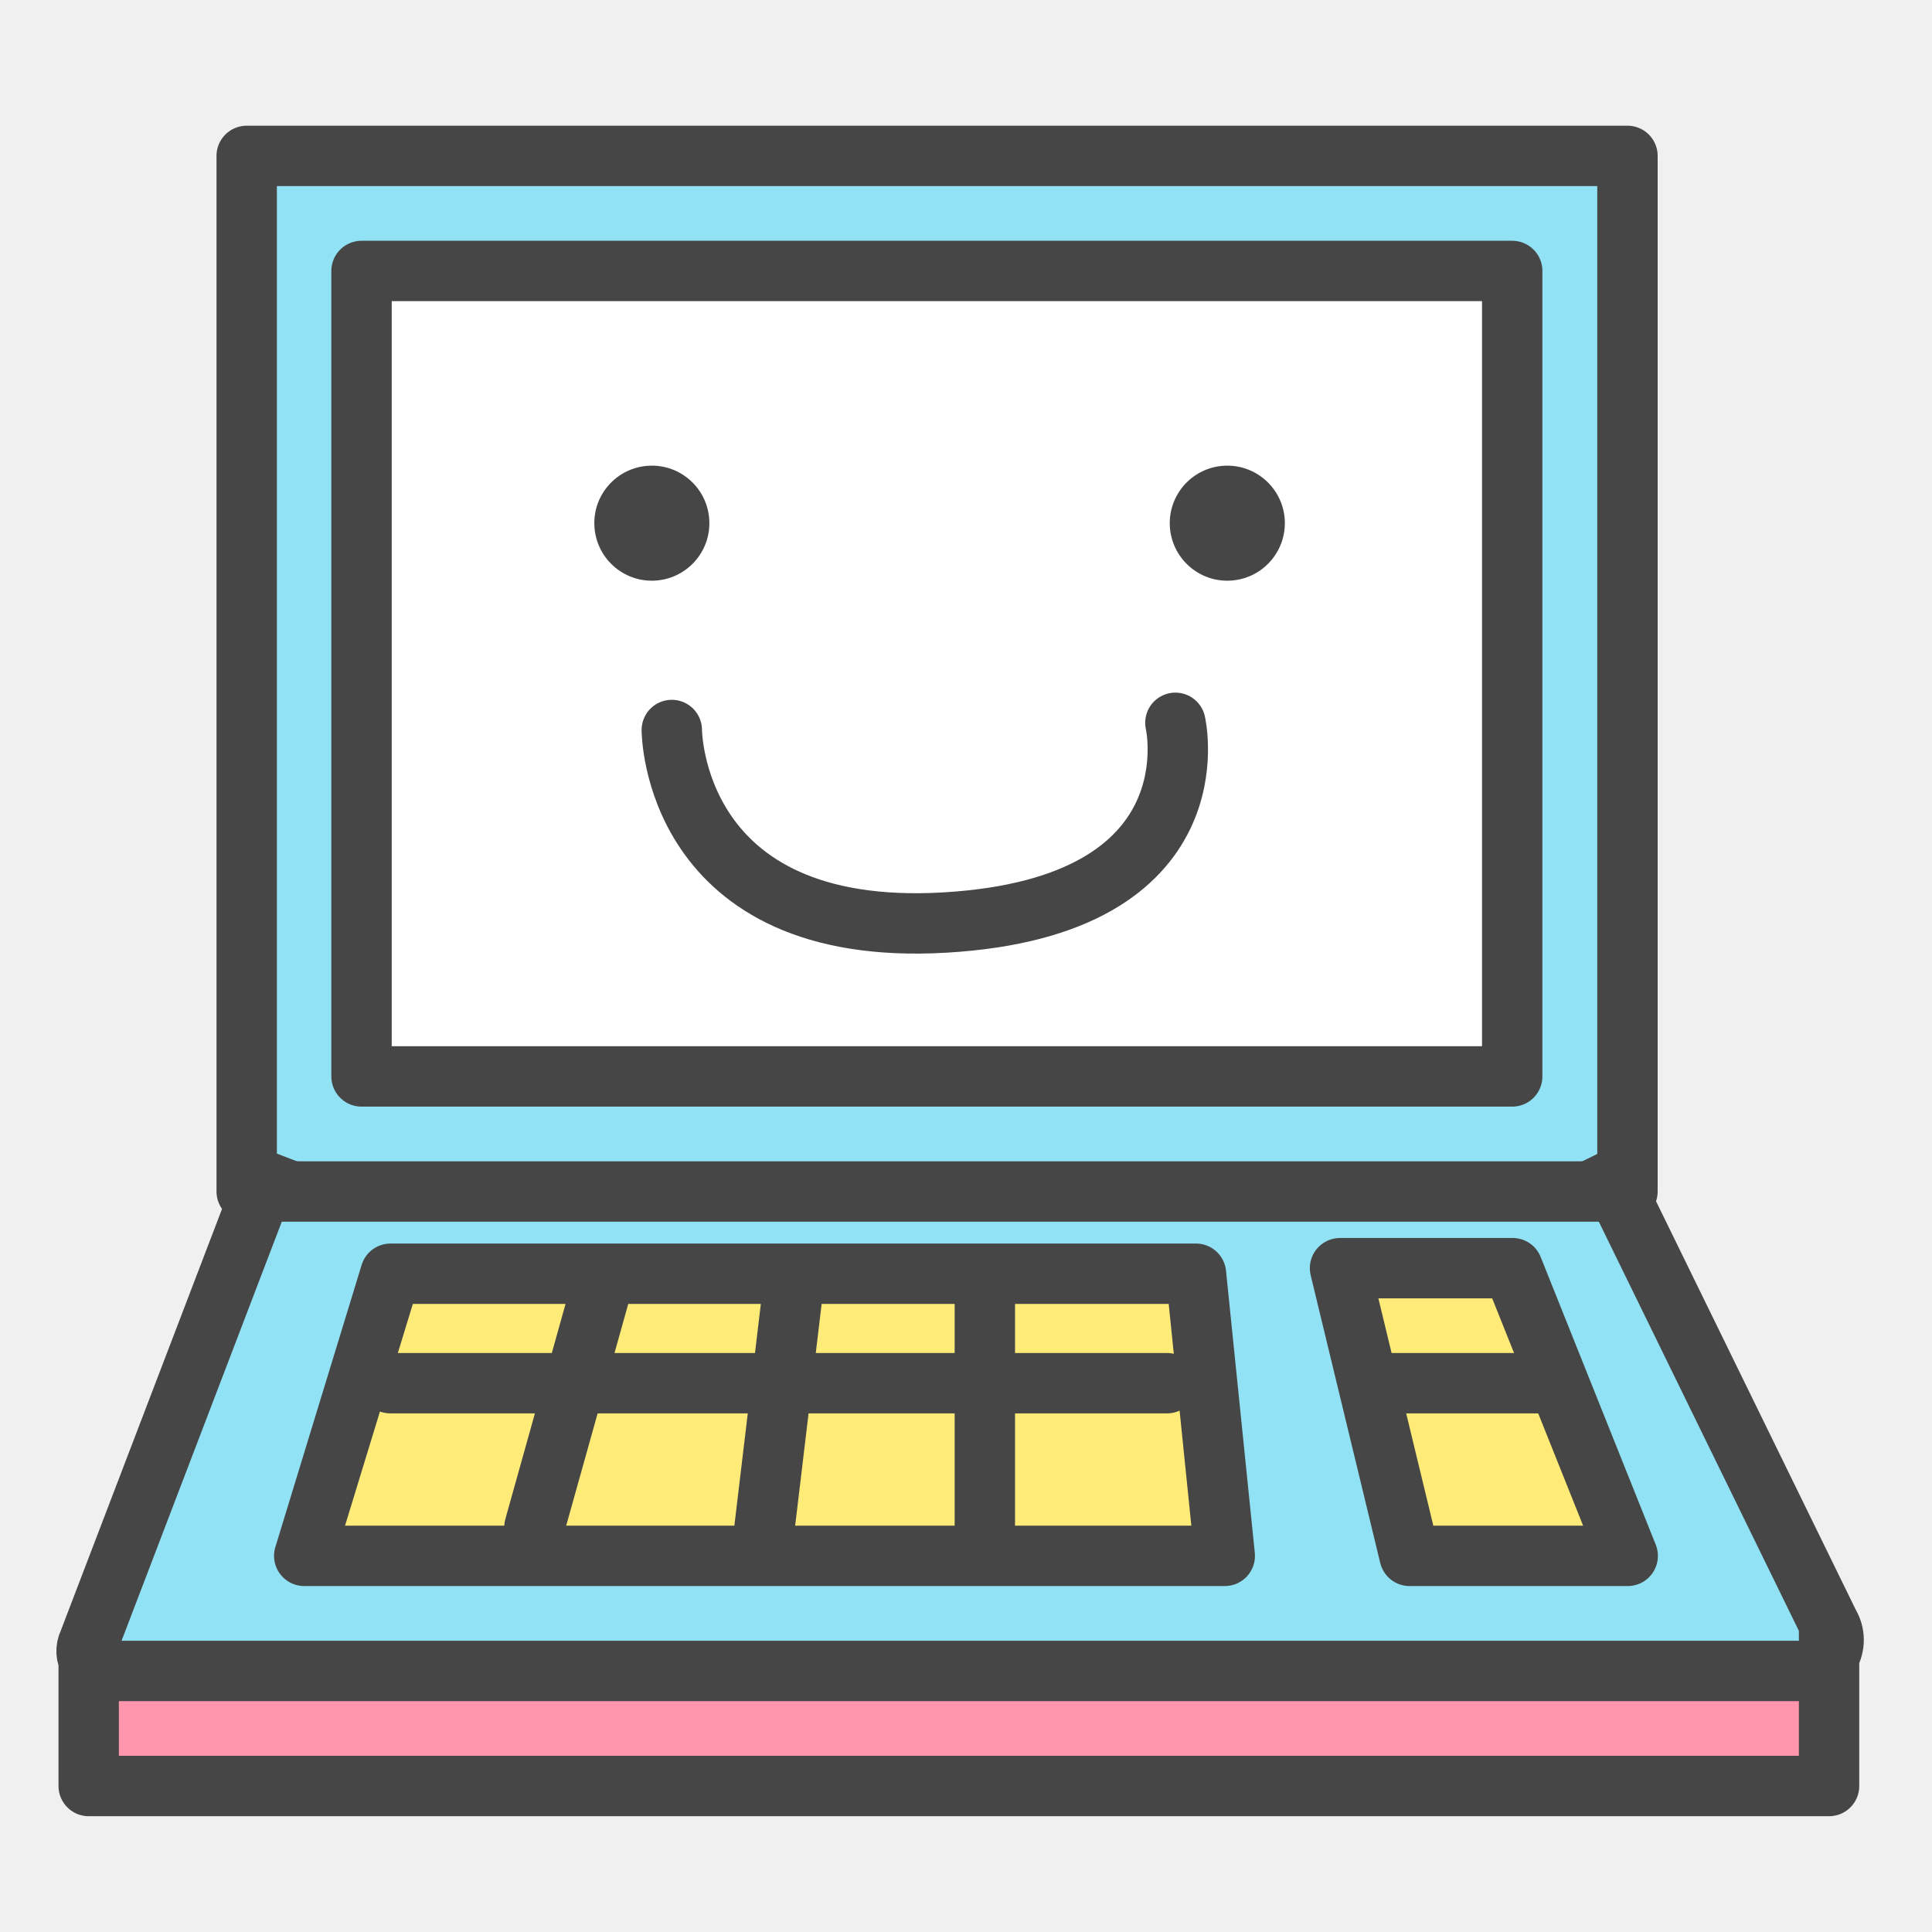
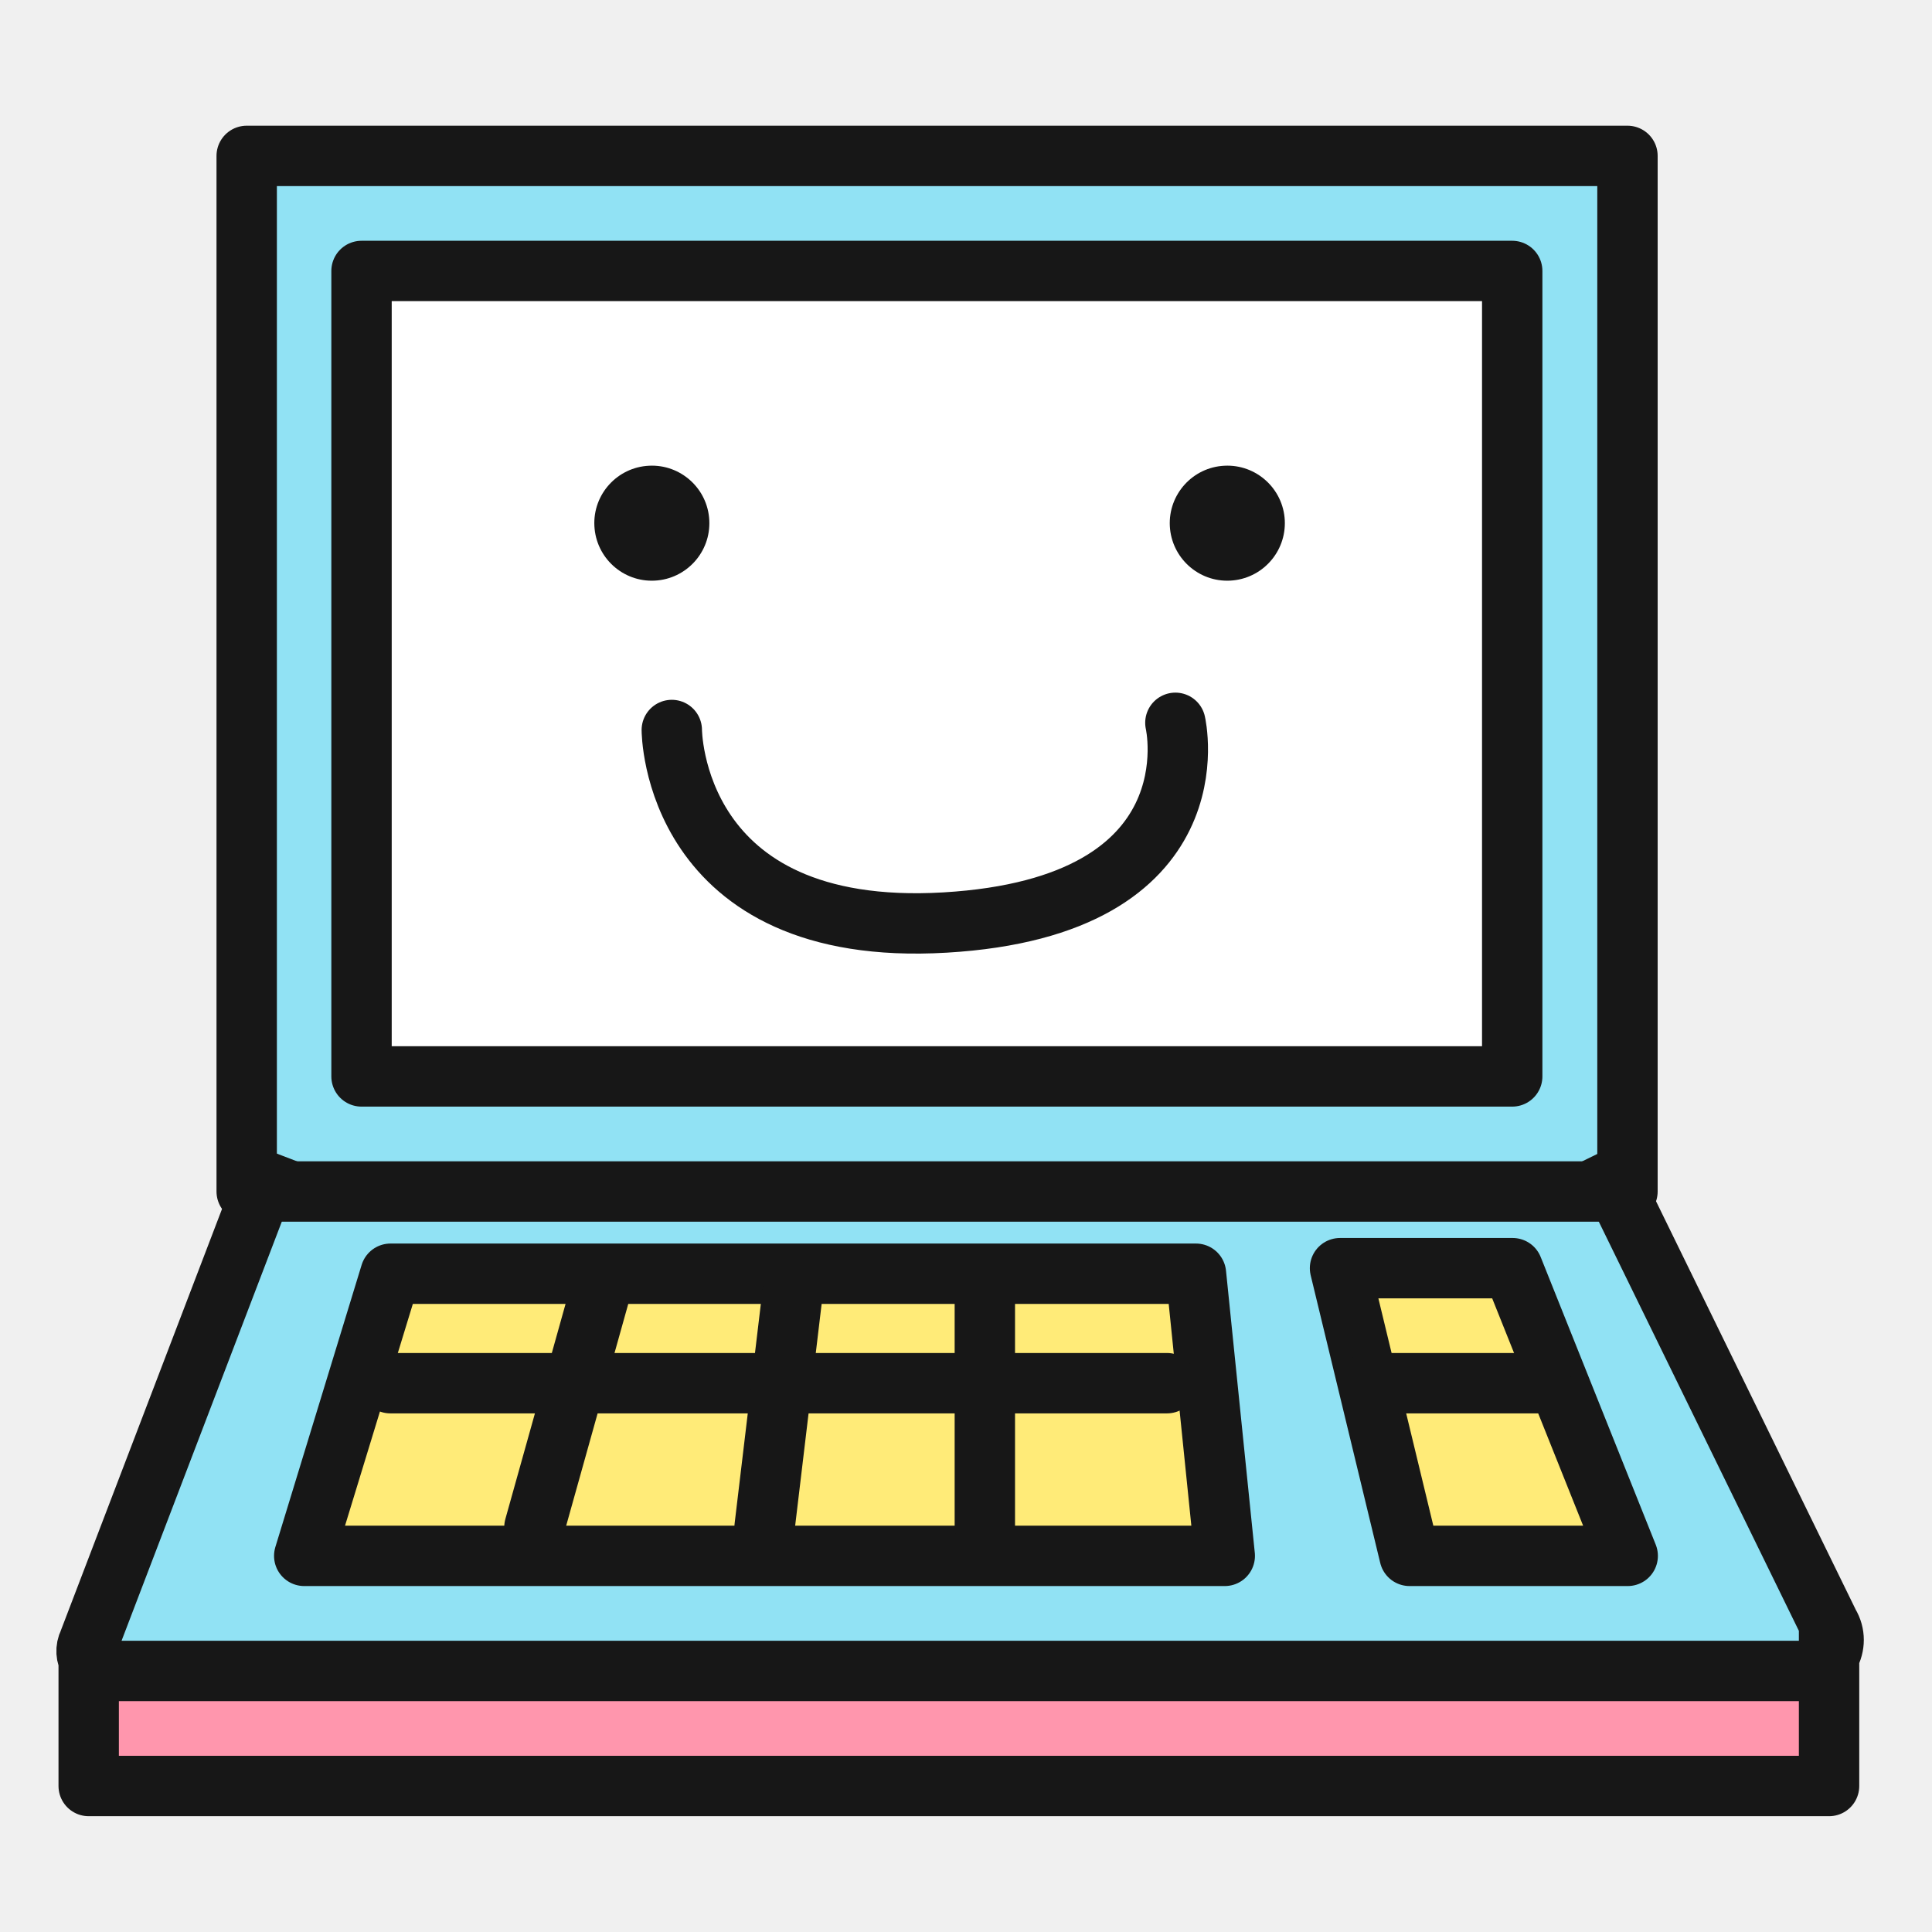
<svg xmlns="http://www.w3.org/2000/svg" width="32" height="32" viewBox="0 0 32 32" fill="none">
  <path d="M4.089 19.575V2.422H26.96V19.575L30.295 27.674H1.23L4.089 19.575Z" fill="#91E2F4" />
  <path d="M5.039 25.769L6.468 21.004H19.809L20.286 25.769H5.039Z" fill="#FF96AD" />
  <path d="M5.039 25.769L6.468 21.004H19.809L20.286 25.769H5.039Z" fill="#FF96AD" />
  <path d="M5.039 25.769L6.468 21.004H19.809L20.286 25.769H5.039Z" fill="#FFEB78" />
  <path d="M5.039 25.769L6.468 21.004H19.809L20.286 25.769H5.039Z" fill="#FFEB78" />
  <path d="M23.146 25.769L22.551 21.004H25.052L26.958 25.769H23.146Z" fill="#FF96AD" />
  <path d="M23.146 25.769L22.551 21.004H25.052L26.958 25.769H23.146Z" fill="#FF96AD" />
  <path d="M23.146 25.769L22.551 21.004H25.052L26.958 25.769H23.146Z" fill="#FFEB78" />
  <path d="M23.146 25.769L22.551 21.004H25.052L26.958 25.769H23.146Z" fill="#FFEB78" />
-   <rect x="4.086" y="2.582" width="22.87" height="17.153" stroke="#464646" stroke-linejoin="round" />
+   <rect x="4.086" y="2.582" width="22.87" height="17.153" stroke="#171717" stroke-linejoin="round" />
  <path d="M30.287 27.676V29.582H1.699V27.676H30.287Z" fill="#FF96AD" />
-   <path d="M26.483 19.1L30.295 26.896M4.566 19.1L1.469 27.2M1.469 27.2V29.582H30.295V26.896M1.469 27.2C1.359 27.419 1.518 27.676 1.763 27.676H29.858C30.258 27.676 30.503 27.238 30.295 26.896" stroke="#464646" stroke-linejoin="round" />
-   <path d="M5.039 25.77H20.286L19.809 21.097H6.468L5.039 25.77Z" stroke="#464646" stroke-linejoin="round" />
-   <path d="M23.347 25.77H26.96L25.054 21.005H22.195L23.347 25.77Z" stroke="#464646" stroke-linejoin="round" />
-   <rect x="5.988" y="4.488" width="19.059" height="13.341" fill="white" stroke="#464646" stroke-linejoin="round" />
-   <path d="M6.465 22.91L19.329 22.91" stroke="#464646" stroke-linecap="round" stroke-linejoin="round" />
-   <path d="M22.672 22.91L25.531 22.91" stroke="#464646" stroke-linecap="round" stroke-linejoin="round" />
-   <path d="M13.138 21.324L12.664 25.294" stroke="#464646" stroke-linecap="round" stroke-linejoin="round" />
-   <path d="M9.963 21.324L8.852 25.294" stroke="#464646" stroke-linecap="round" stroke-linejoin="round" />
-   <path d="M16.312 21.324V25.294" stroke="#464646" stroke-linecap="round" stroke-linejoin="round" />
-   <path d="M10.845 9.617C11.37 9.59 11.775 9.143 11.748 8.617C11.722 8.092 11.274 7.687 10.749 7.714C10.223 7.74 9.818 8.188 9.845 8.713C9.872 9.239 10.319 9.644 10.845 9.617Z" fill="#464646" />
-   <path d="M20.376 9.617C20.902 9.59 21.306 9.143 21.28 8.617C21.253 8.092 20.805 7.687 20.28 7.714C19.754 7.74 19.35 8.188 19.376 8.713C19.403 9.239 19.851 9.644 20.376 9.617Z" fill="#464646" />
-   <path d="M19.468 11.972C19.468 11.972 20.178 15.014 15.653 15.28C11.127 15.546 11.127 12.091 11.127 12.091" stroke="#464646" stroke-miterlimit="10" stroke-linecap="round" />
+   <path d="M26.483 19.1L30.295 26.896M4.566 19.1L1.469 27.2M1.469 27.2V29.582H30.295V26.896M1.469 27.2C1.359 27.419 1.518 27.676 1.763 27.676H29.858C30.258 27.676 30.503 27.238 30.295 26.896" stroke="#171717" stroke-linejoin="round" />
+   <path d="M5.039 25.77H20.286L19.809 21.097H6.468L5.039 25.77Z" stroke="#171717" stroke-linejoin="round" />
+   <path d="M23.347 25.77H26.96L25.054 21.005H22.195L23.347 25.77Z" stroke="#171717" stroke-linejoin="round" />
+   <rect x="5.988" y="4.488" width="19.059" height="13.341" fill="white" stroke="#171717" stroke-linejoin="round" />
+   <path d="M6.465 22.91L19.329 22.91" stroke="#171717" stroke-linecap="round" stroke-linejoin="round" />
+   <path d="M22.672 22.91L25.531 22.91" stroke="#171717" stroke-linecap="round" stroke-linejoin="round" />
+   <path d="M13.138 21.324L12.664 25.294" stroke="#171717" stroke-linecap="round" stroke-linejoin="round" />
+   <path d="M9.963 21.324L8.852 25.294" stroke="#171717" stroke-linecap="round" stroke-linejoin="round" />
+   <path d="M16.312 21.324V25.294" stroke="#171717" stroke-linecap="round" stroke-linejoin="round" />
+   <path d="M10.845 9.617C11.37 9.59 11.775 9.143 11.748 8.617C11.722 8.092 11.274 7.687 10.749 7.714C10.223 7.74 9.818 8.188 9.845 8.713C9.872 9.239 10.319 9.644 10.845 9.617Z" fill="#171717" />
+   <path d="M20.376 9.617C20.902 9.59 21.306 9.143 21.28 8.617C21.253 8.092 20.805 7.687 20.28 7.714C19.754 7.74 19.35 8.188 19.376 8.713C19.403 9.239 19.851 9.644 20.376 9.617Z" fill="#171717" />
+   <path d="M19.468 11.972C19.468 11.972 20.178 15.014 15.653 15.28C11.127 15.546 11.127 12.091 11.127 12.091" stroke="#171717" stroke-miterlimit="10" stroke-linecap="round" />
</svg>
